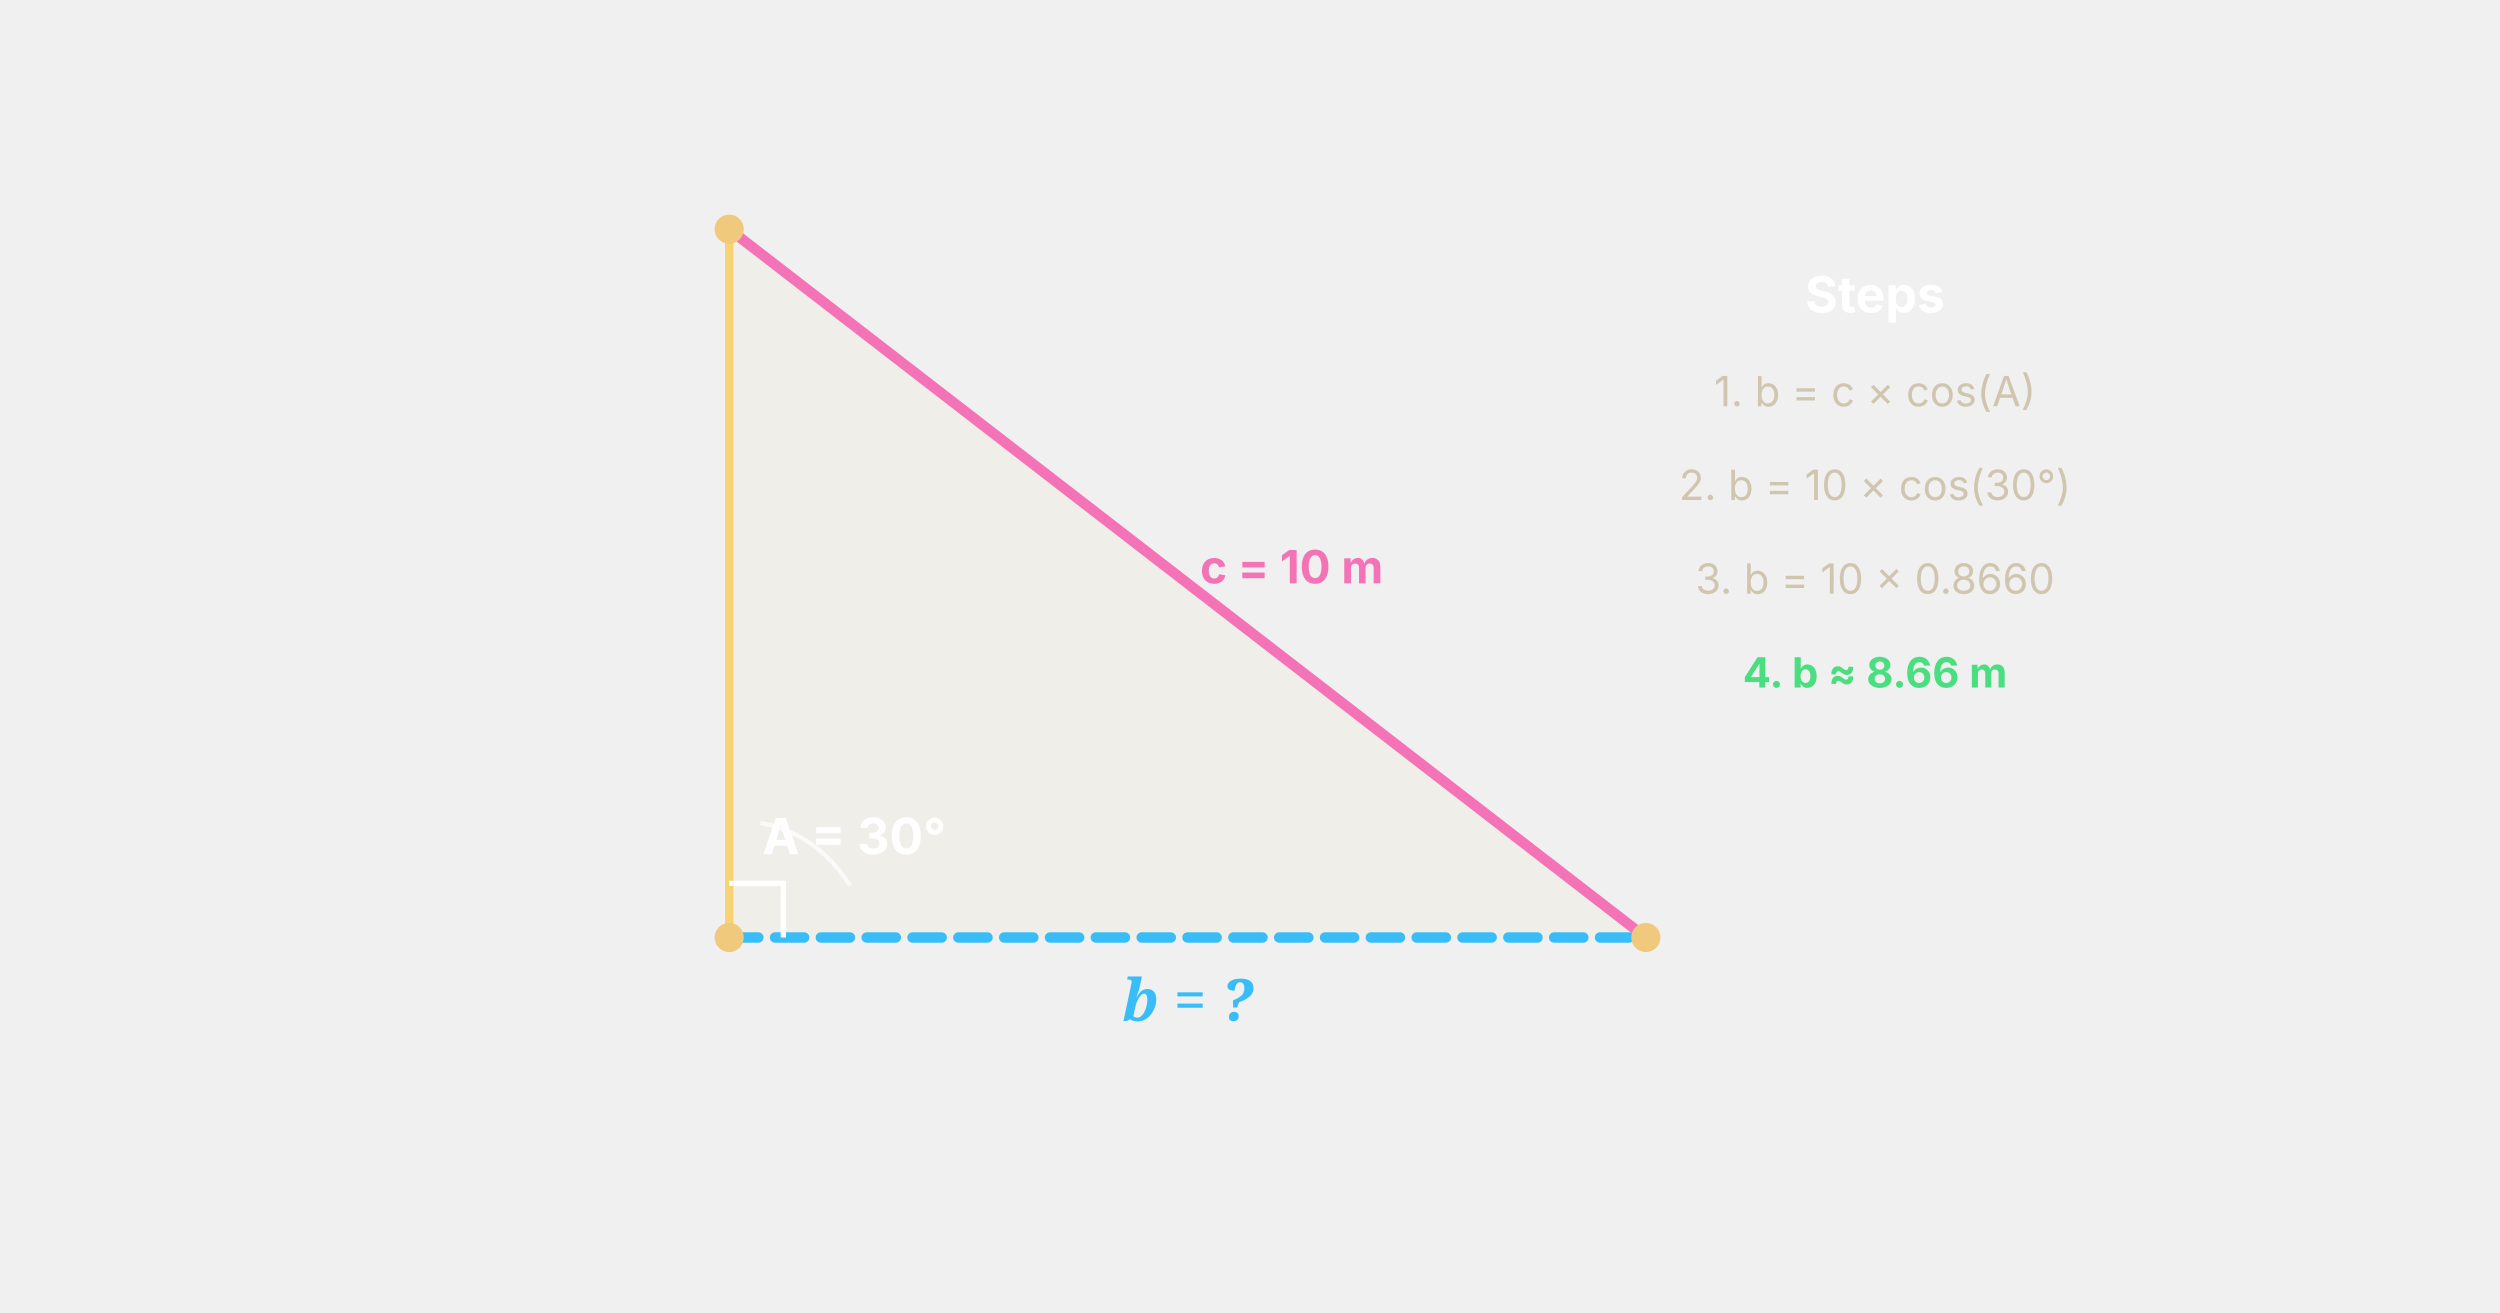
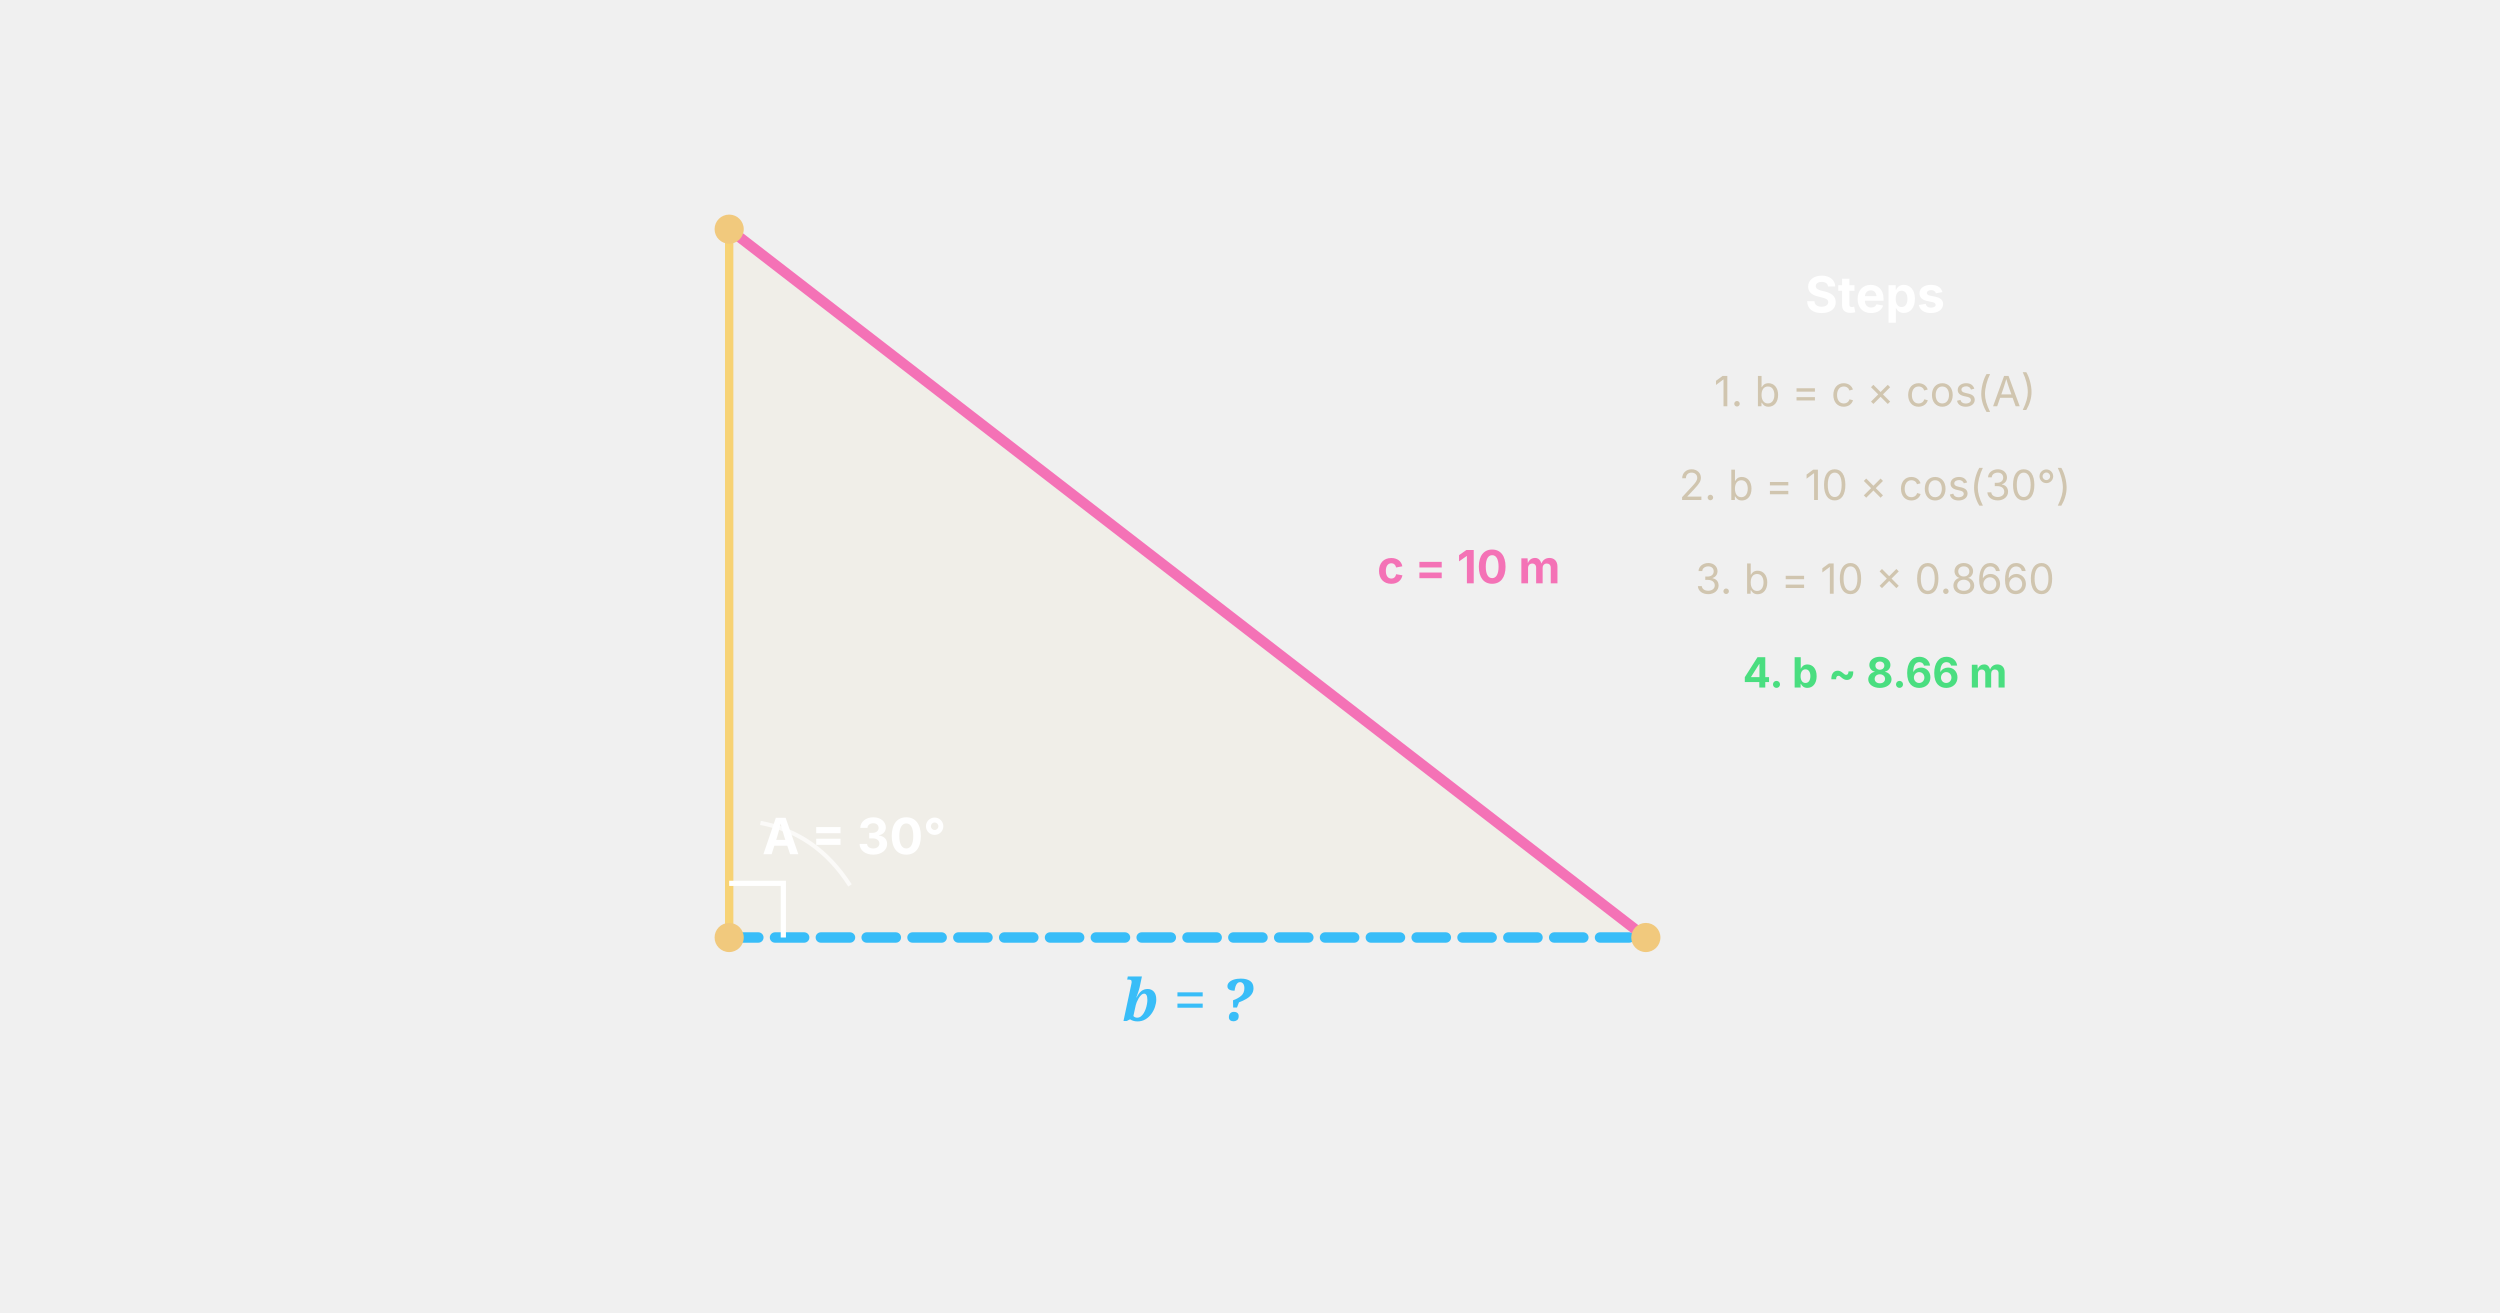
<svg xmlns="http://www.w3.org/2000/svg" width="1200" height="630" viewBox="0 0 1200 630">
  <polygon points="350,450 790,450 350,110" fill="rgba(241,201,125,0.07)" />
  <line x1="350" y1="450" x2="790" y2="450" stroke="#38bdf8" stroke-width="5" stroke-linecap="round" stroke-dasharray="14 8" />
  <line x1="350" y1="450" x2="350" y2="110" stroke="#fbbf24" stroke-width="4" stroke-linecap="round" opacity="0.6" />
  <line x1="790" y1="450" x2="350" y2="110" stroke="#f472b6" stroke-width="5" stroke-linecap="round" />
  <polyline points="350,424 376,424 376,450" stroke="#ffffff" stroke-width="2.5" fill="none" />
  <circle cx="350" cy="450" r="7" fill="#f1c97d" />
  <circle cx="790" cy="450" r="7" fill="#f1c97d" />
  <circle cx="350" cy="110" r="7" fill="#f1c97d" />
  <text x="570.0" y="490" font-family="Noto Serif, Georgia, serif" font-size="28" fill="#38bdf8" text-anchor="middle" font-style="italic" font-weight="bold">b = ?</text>
-   <text x="620.0" y="280.0" font-family="system-ui, -apple-system, 'Segoe UI', sans-serif" font-size="22" fill="#f472b6" text-anchor="middle" font-weight="bold">c = 10 m</text>
+   <text x="705" y="280" font-family="system-ui, -apple-system, 'Segoe UI', sans-serif" font-size="22" fill="#f472b6" text-anchor="middle" font-weight="bold">c = 10 m</text>
  <text x="410" y="410" font-family="system-ui, -apple-system, 'Segoe UI', sans-serif" font-size="24" fill="#ffffff" text-anchor="middle" font-weight="bold">A = 30°</text>
  <path d="M 365 395 Q 392 400 408 425" stroke="#ffffff" stroke-width="2" fill="none" opacity="0.7" />
  <text x="900" y="150" font-family="system-ui, -apple-system, 'Segoe UI', sans-serif" font-size="24" fill="#ffffff" text-anchor="middle" font-weight="bold">Steps</text>
  <text x="900" y="195" font-family="system-ui, -apple-system, 'Segoe UI', sans-serif" font-size="20" fill="#d0c5af" text-anchor="middle">1. b = c × cos(A)</text>
  <text x="900" y="240" font-family="system-ui, -apple-system, 'Segoe UI', sans-serif" font-size="20" fill="#d0c5af" text-anchor="middle">2. b = 10 × cos(30°)</text>
  <text x="900" y="285" font-family="system-ui, -apple-system, 'Segoe UI', sans-serif" font-size="20" fill="#d0c5af" text-anchor="middle">3. b = 10 × 0.8660</text>
-   <text x="900" y="330" font-family="system-ui, -apple-system, 'Segoe UI', sans-serif" font-size="20" fill="#4ade80" text-anchor="middle" font-weight="bold">4. b ≈ 8.66 m</text>
+   <text x="900" y="330" font-family="system-ui, -apple-system, 'Segoe UI', sans-serif" font-size="20" fill="#4ade80" text-anchor="middle" font-weight="bold">4. b ~ 8.66 m</text>
</svg>
